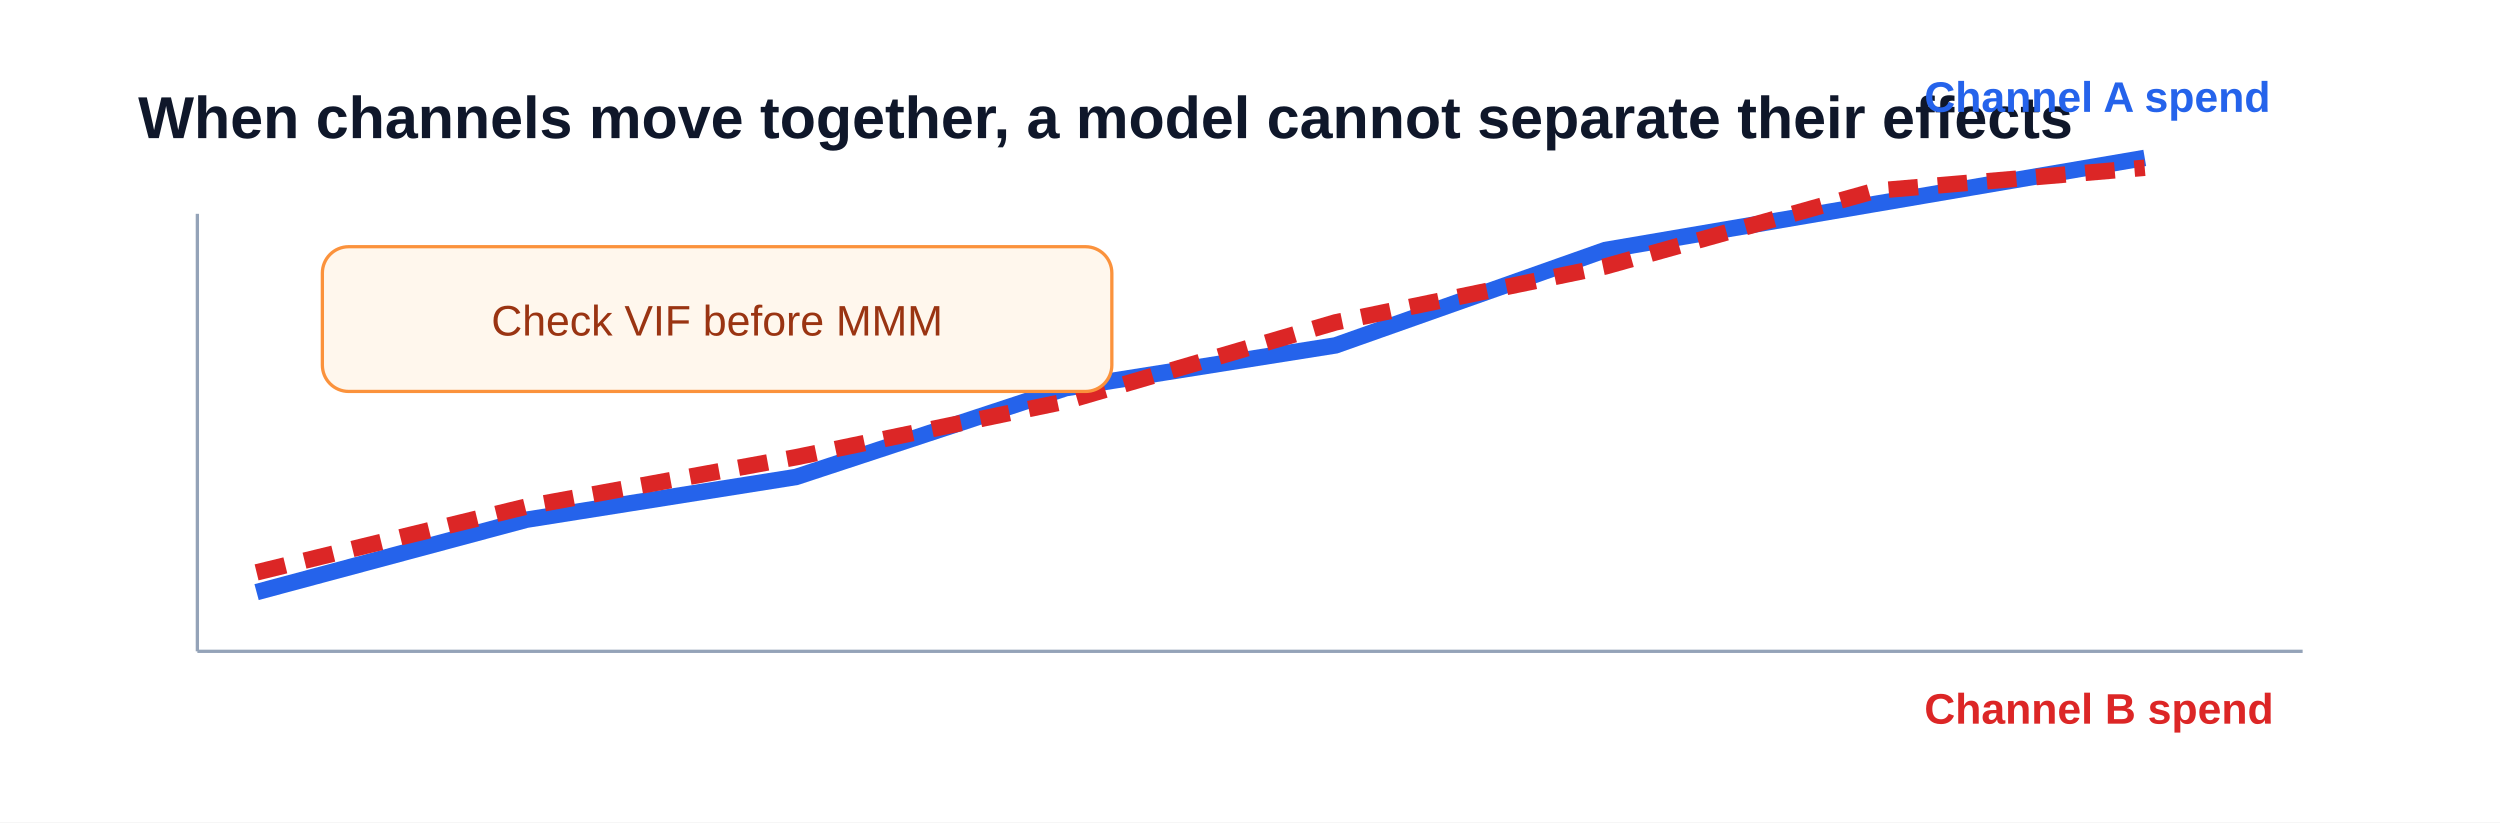
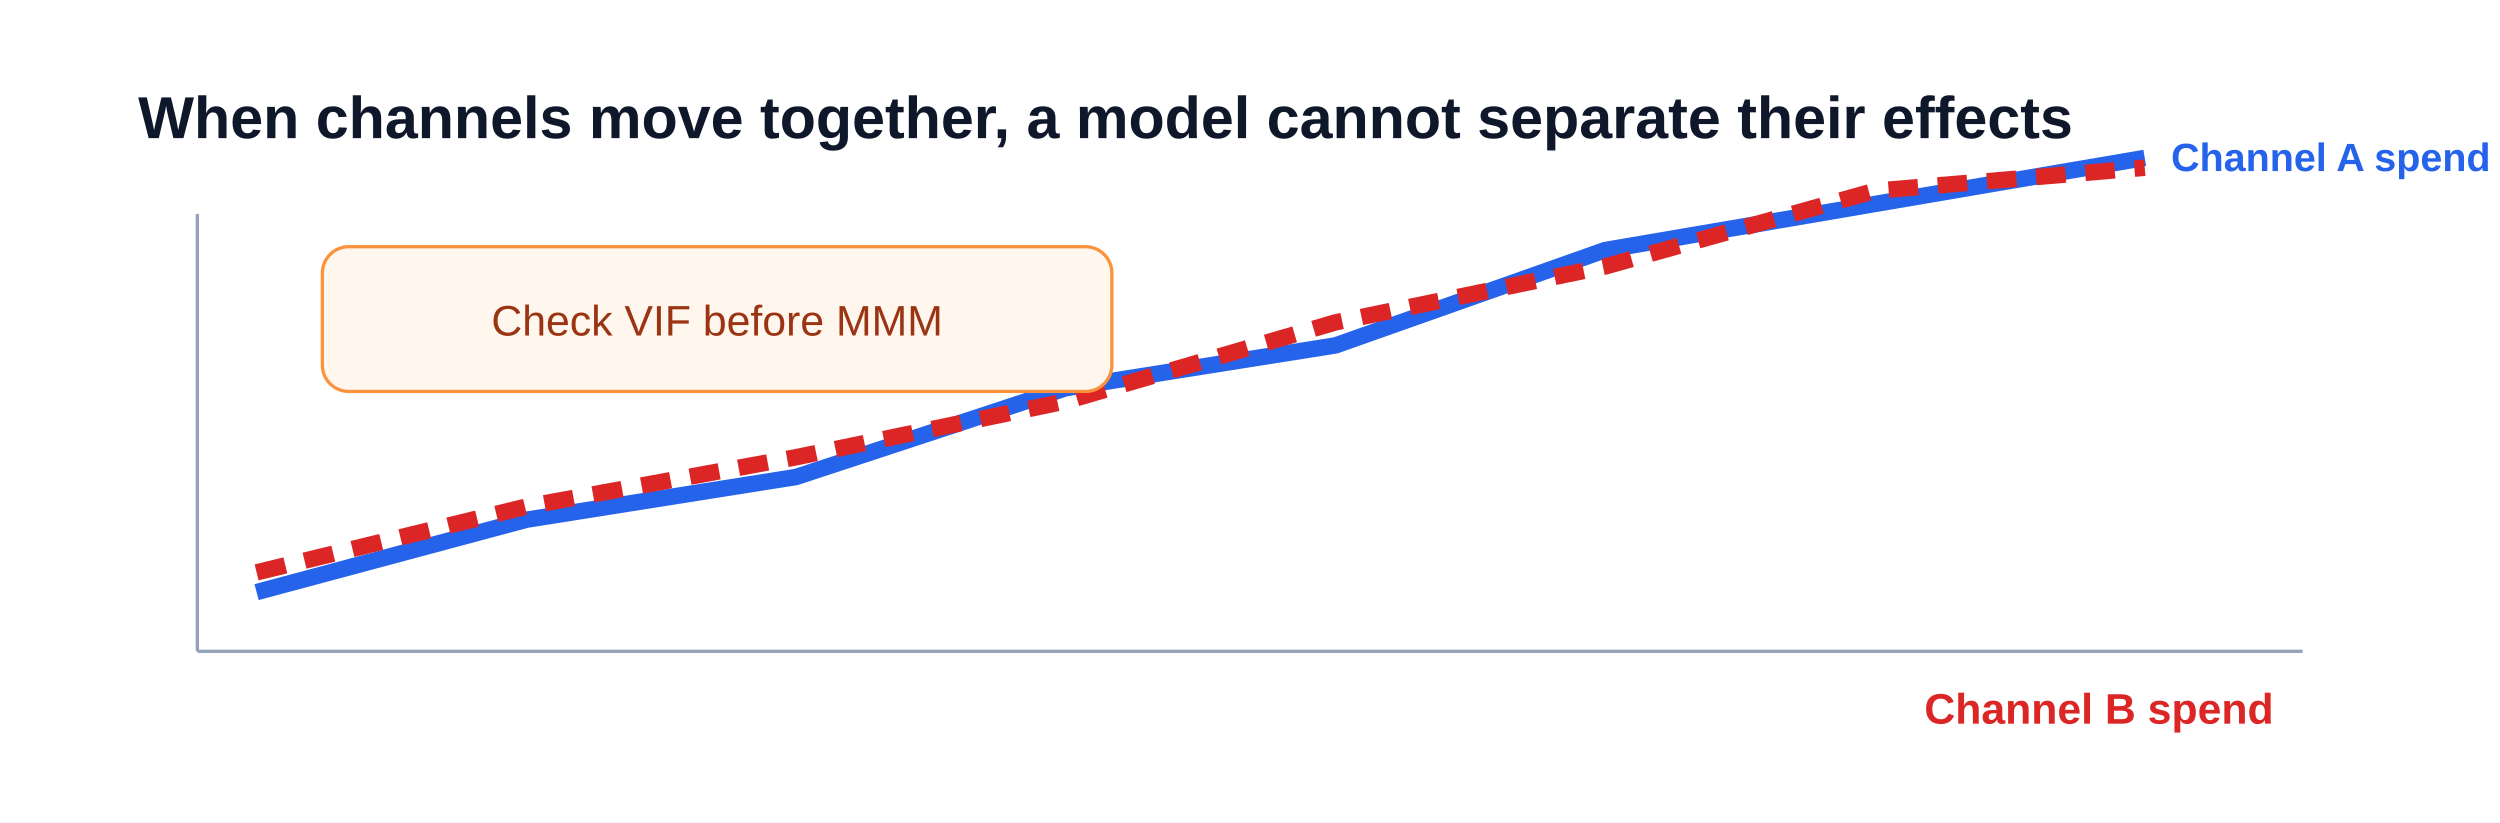
<svg xmlns="http://www.w3.org/2000/svg" viewBox="0 0 760 250" font-family="Arial,sans-serif">
  <rect width="760" height="250" fill="#fff" />
  <text x="42" y="42" fill="#0f172a" font-size="18" font-weight="700">When channels move together, a model cannot separate their effects</text>
  <line x1="60" y1="198" x2="700" y2="198" stroke="#94a3b8" />
  <line x1="60" y1="65" x2="60" y2="198" stroke="#94a3b8" />
  <polyline points="78,180 160,158 242,145 324,118 406,105 488,76 570,62 652,48" fill="none" stroke="#2563eb" stroke-width="5" />
  <polyline points="78,174 160,154 242,139 324,122 406,98 488,81 570,58 652,51" fill="none" stroke="#dc2626" stroke-width="5" stroke-dasharray="9 6" />
-   <text x="585" y="34" fill="#2563eb" font-size="13" font-weight="700">Channel A spend</text>
+   <text x="660" y="52" fill="#2563eb" font-size="12" font-weight="700">Channel A spend</text>
  <text x="585" y="220" fill="#dc2626" font-size="13" font-weight="700">Channel B spend</text>
  <rect x="98" y="75" width="240" height="44" rx="8" fill="#fff7ed" stroke="#fb923c" />
  <text x="218" y="102" fill="#9a3412" font-size="13" text-anchor="middle">Check VIF before MMM</text>
</svg>
